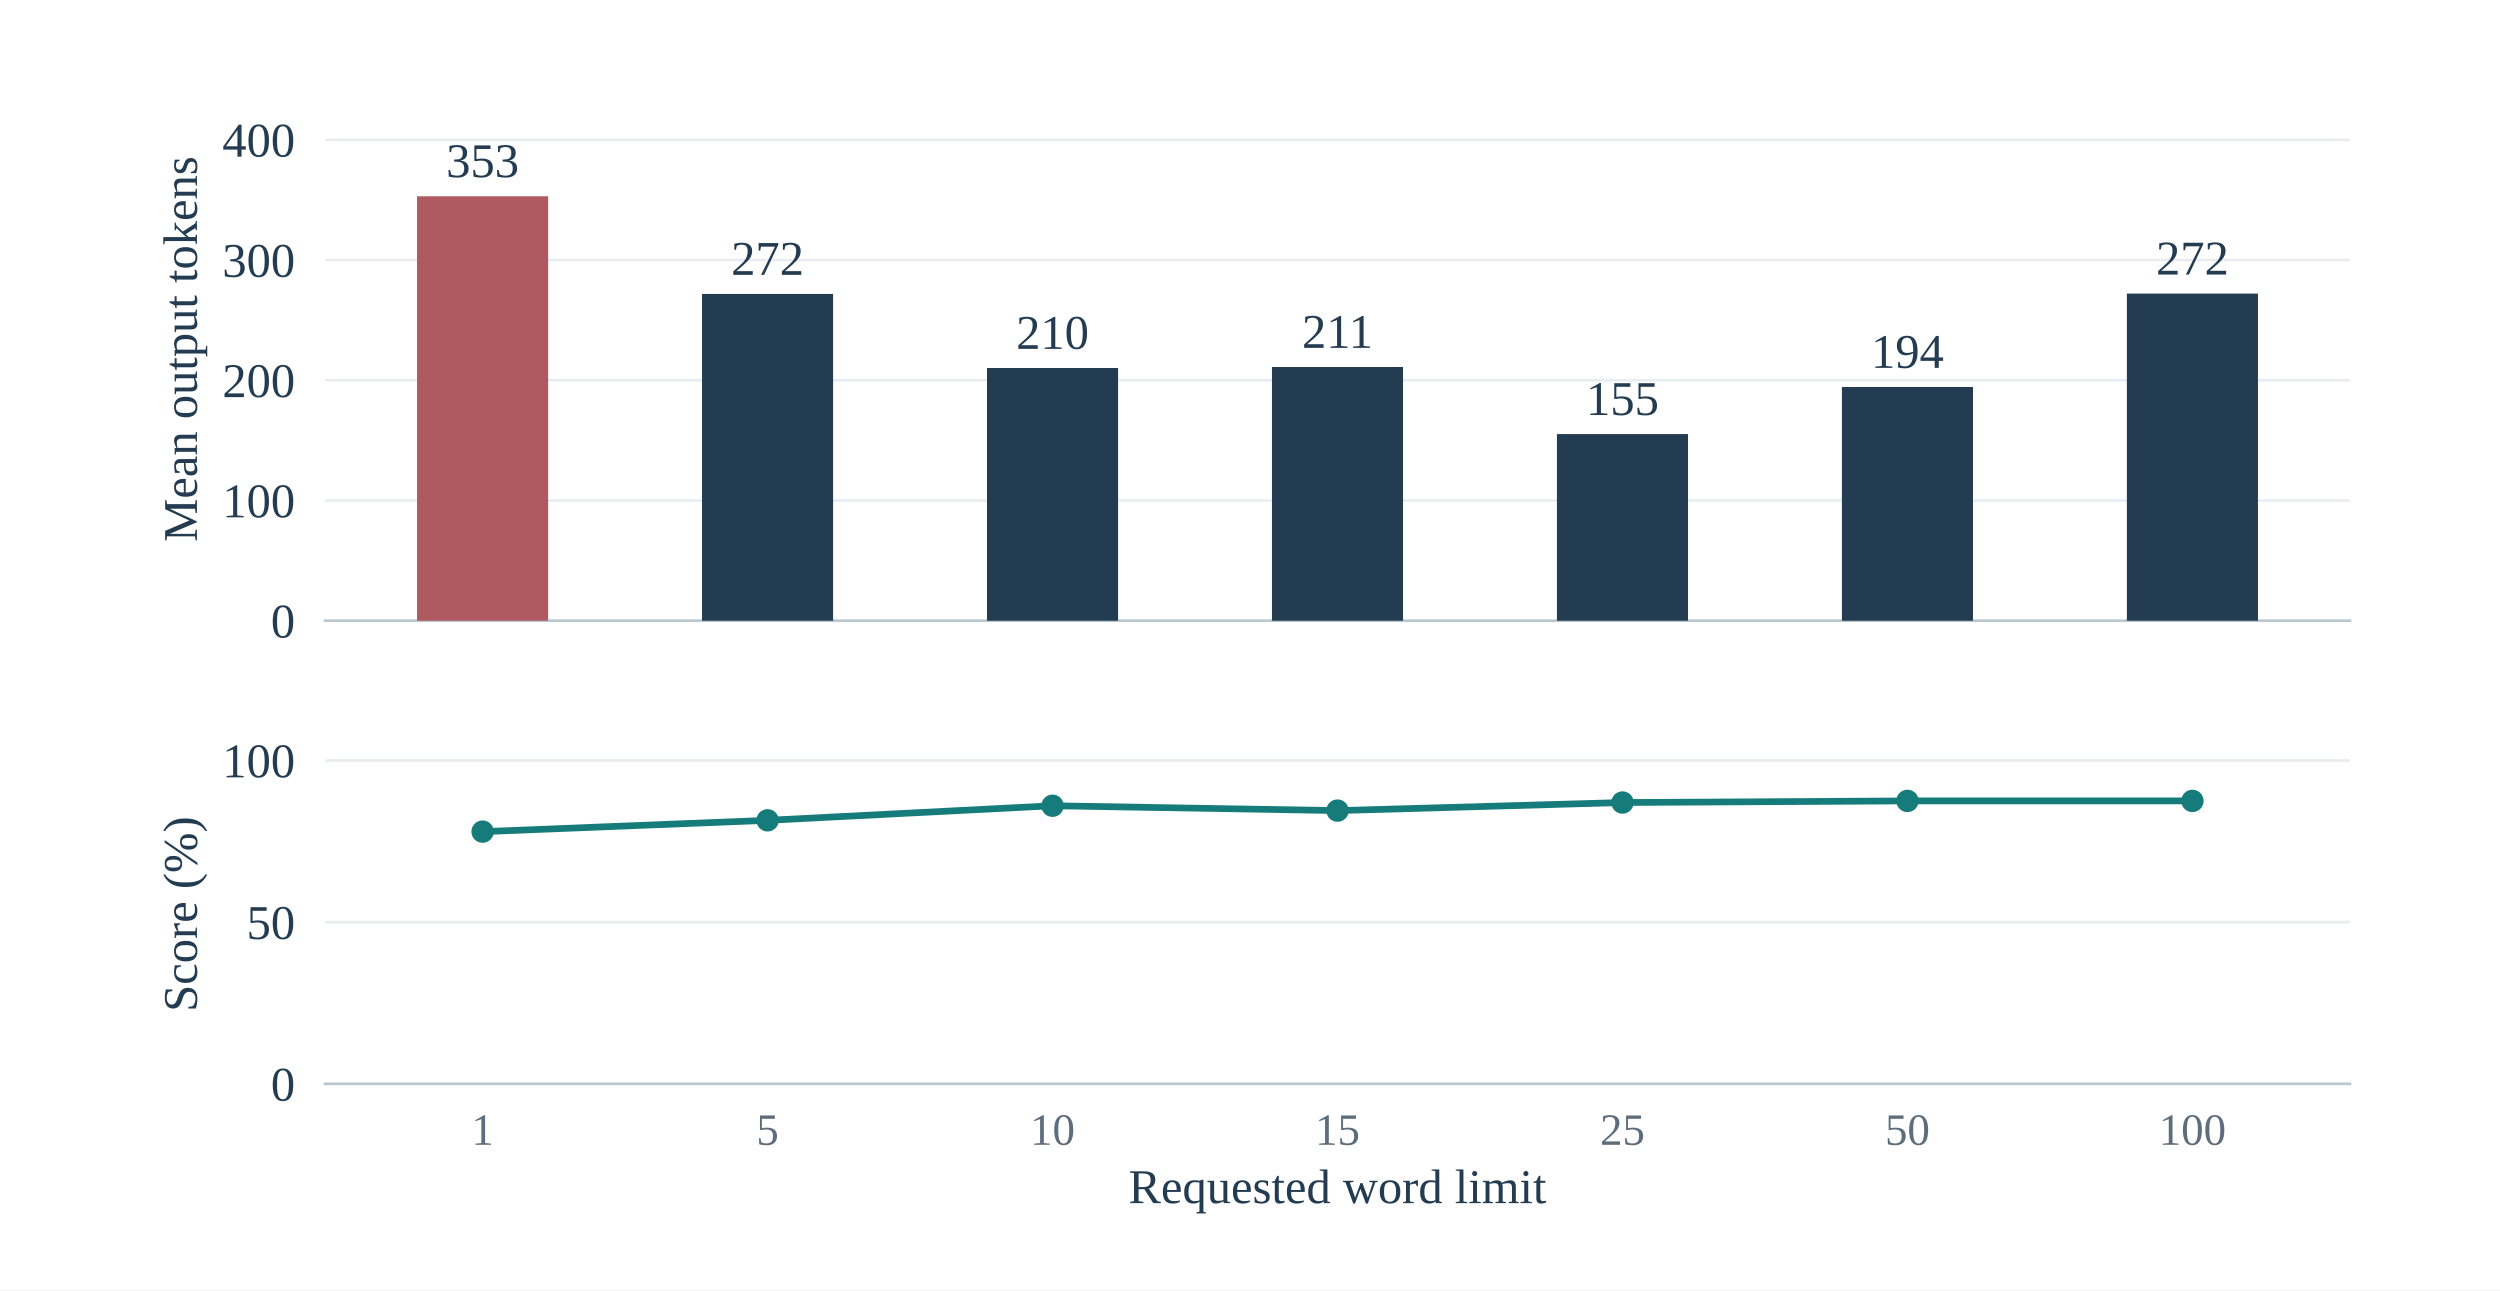
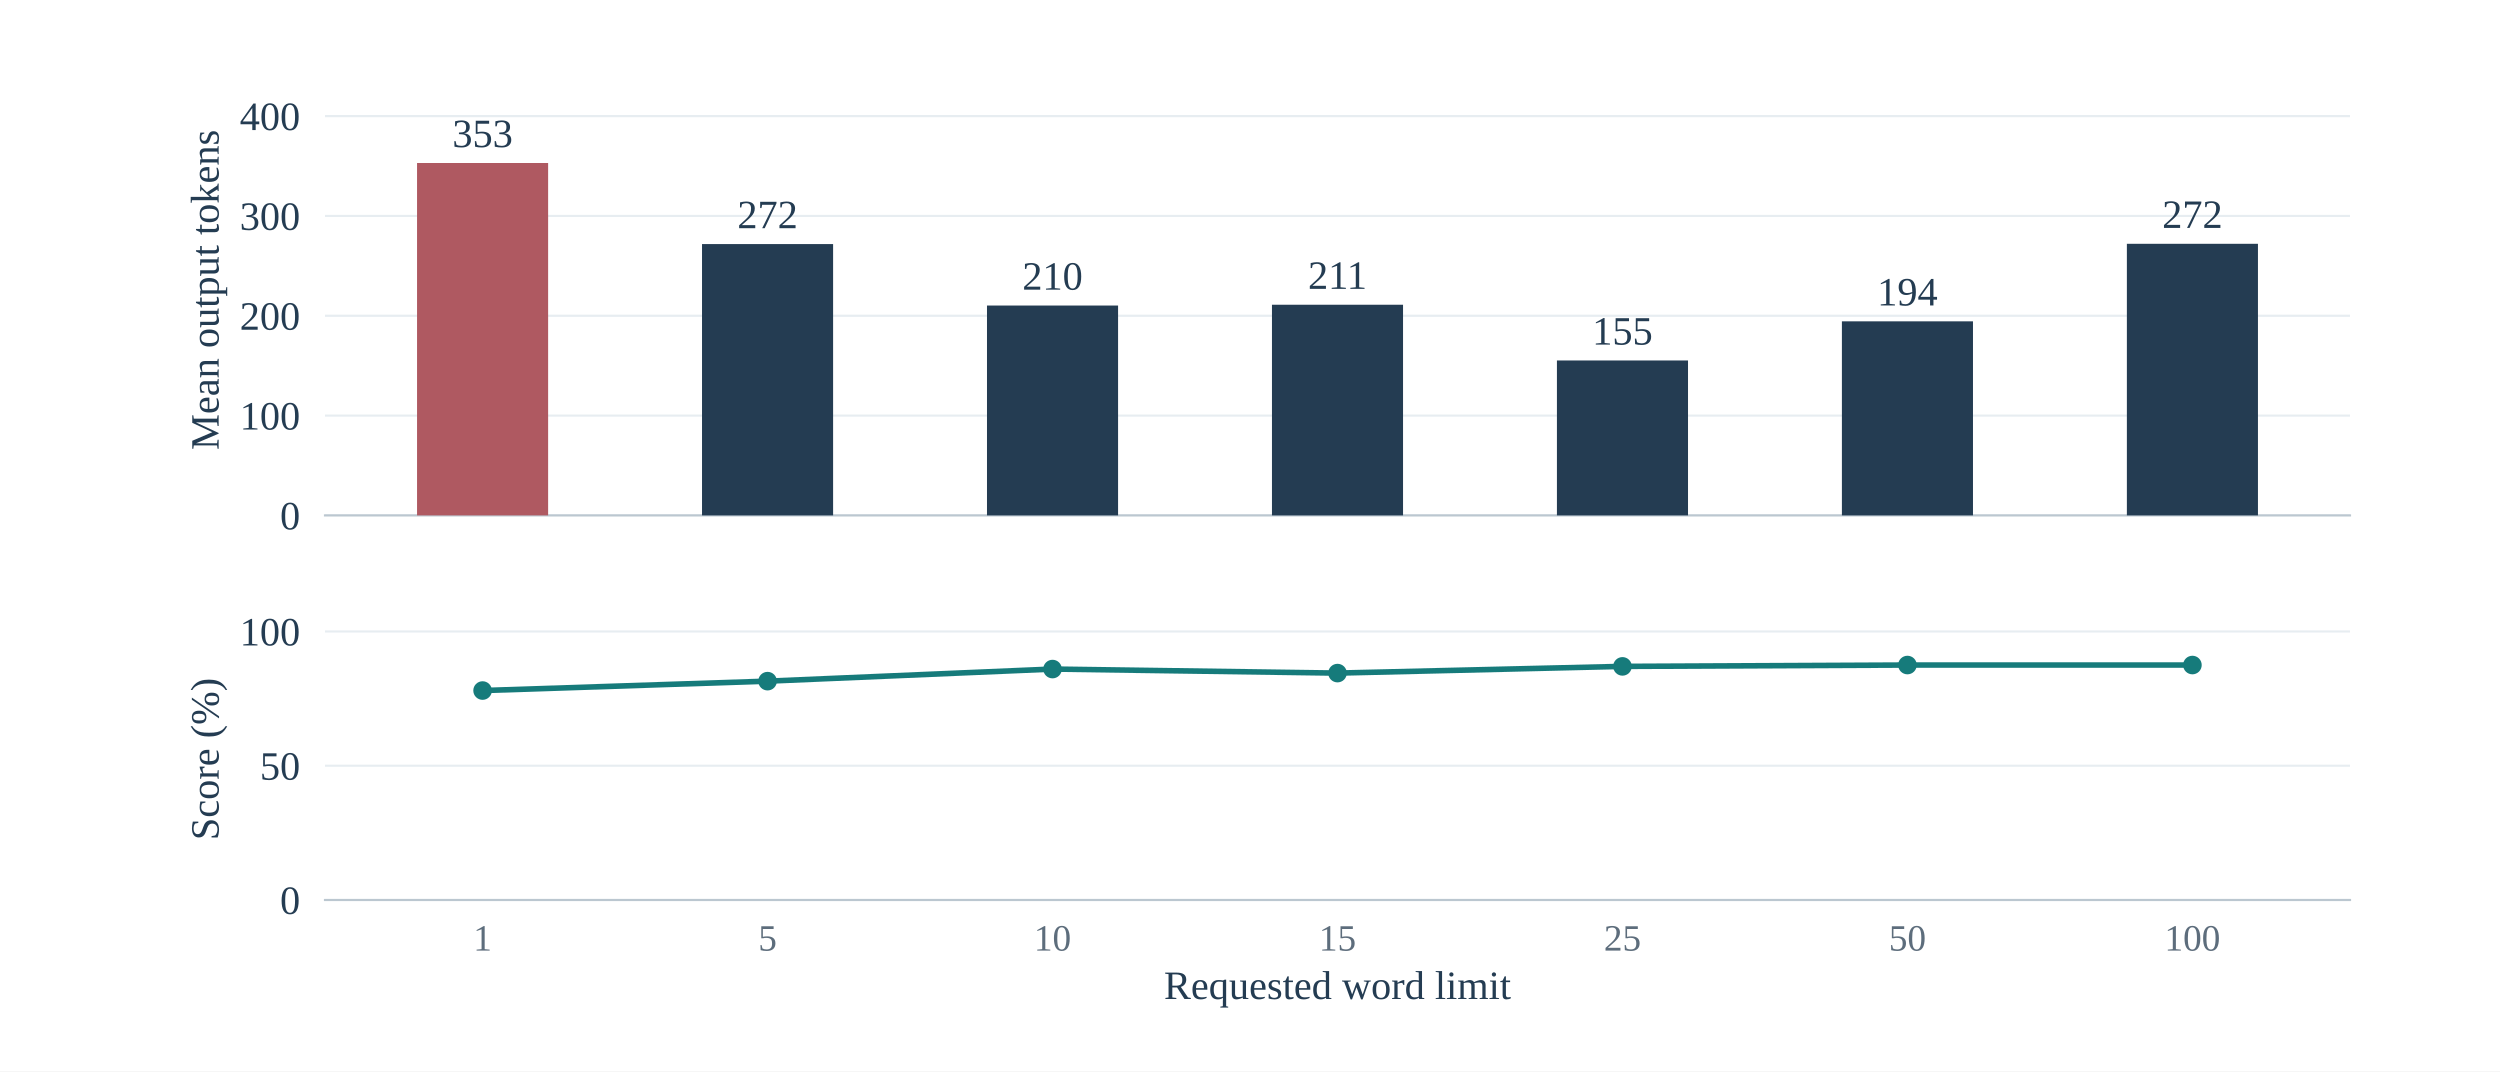
- <svg xmlns="http://www.w3.org/2000/svg" xmlns:xlink="http://www.w3.org/1999/xlink" width="669.6pt" height="345.6pt" viewBox="0 0 669.6 345.6" version="1.1">
+ <svg xmlns="http://www.w3.org/2000/svg" xmlns:xlink="http://www.w3.org/1999/xlink" width="806.4pt" height="345.6pt" viewBox="0 0 806.4 345.6" version="1.1">
  <defs>
    <style type="text/css">*{stroke-linejoin: round; stroke-linecap: butt}</style>
  </defs>
  <g id="figure_1">
    <g id="patch_1">
-       <path d="M 0 345.6  L 669.6 345.6  L 669.6 0  L 0 0  z " style="fill: #ffffff" />
+       <path d="M 0 345.6  L 806.4 345.6  L 806.4 0  L 0 0  z " style="fill: #ffffff" />
    </g>
    <g id="axes_1">
      <g id="patch_2">
-         <path d="M 87.048 166.252  L 629.424 166.252  L 629.424 20.736  L 87.048 20.736  z " style="fill: #ffffff" />
+         <path d="M 104.832 166.252  L 758.016 166.252  L 758.016 20.736  L 104.832 20.736  z " style="fill: #ffffff" />
      </g>
      <g id="matplotlib.axis_1">
        <g id="xtick_1">
          <g id="line2d_1" />
        </g>
        <g id="xtick_2">
          <g id="line2d_2" />
        </g>
        <g id="xtick_3">
          <g id="line2d_3" />
        </g>
        <g id="xtick_4">
          <g id="line2d_4" />
        </g>
        <g id="xtick_5">
          <g id="line2d_5" />
        </g>
        <g id="xtick_6">
          <g id="line2d_6" />
        </g>
        <g id="xtick_7">
          <g id="line2d_7" />
        </g>
      </g>
      <g id="matplotlib.axis_2">
        <g id="ytick_1">
          <g id="line2d_8">
-             <path d="M 87.048 166.252  L 629.424 166.252  " clip-path="url(#pe4ccd0b1dc)" style="fill: none; stroke: #e7edf1; stroke-width: 0.7; stroke-linecap: square" />
+             <path d="M 104.832 166.252  L 758.016 166.252  " clip-path="url(#p068d7bb5d2)" style="fill: none; stroke: #e7edf1; stroke-width: 0.7; stroke-linecap: square" />
          </g>
          <g id="line2d_9" />
          <g id="text_1">
-             <text style="font-size: 13px; font-family: 'Times New Roman'; text-anchor: end; fill: #243c52" x="79.048" y="170.759" transform="rotate(-0 79.048 170.7586)">0</text>
+             <text style="font-size: 13px; font-family: 'Times New Roman'; text-anchor: end; fill: #243c52" x="96.832" y="170.759" transform="rotate(-0 96.832 170.7586)">0</text>
          </g>
        </g>
        <g id="ytick_2">
          <g id="line2d_10">
-             <path d="M 87.048 134.051  L 629.424 134.051  " clip-path="url(#pe4ccd0b1dc)" style="fill: none; stroke: #e7edf1; stroke-width: 0.7; stroke-linecap: square" />
+             <path d="M 104.832 134.051  L 758.016 134.051  " clip-path="url(#p068d7bb5d2)" style="fill: none; stroke: #e7edf1; stroke-width: 0.7; stroke-linecap: square" />
          </g>
          <g id="line2d_11" />
          <g id="text_2">
-             <text style="font-size: 13px; font-family: 'Times New Roman'; text-anchor: end; fill: #243c52" x="79.048" y="138.558" transform="rotate(-0 79.048 138.5576)">100</text>
+             <text style="font-size: 13px; font-family: 'Times New Roman'; text-anchor: end; fill: #243c52" x="96.832" y="138.558" transform="rotate(-0 96.832 138.5576)">100</text>
          </g>
        </g>
        <g id="ytick_3">
          <g id="line2d_12">
-             <path d="M 87.048 101.85  L 629.424 101.85  " clip-path="url(#pe4ccd0b1dc)" style="fill: none; stroke: #e7edf1; stroke-width: 0.7; stroke-linecap: square" />
+             <path d="M 104.832 101.85  L 758.016 101.85  " clip-path="url(#p068d7bb5d2)" style="fill: none; stroke: #e7edf1; stroke-width: 0.7; stroke-linecap: square" />
          </g>
          <g id="line2d_13" />
          <g id="text_3">
-             <text style="font-size: 13px; font-family: 'Times New Roman'; text-anchor: end; fill: #243c52" x="79.048" y="106.357" transform="rotate(-0 79.048 106.3565)">200</text>
+             <text style="font-size: 13px; font-family: 'Times New Roman'; text-anchor: end; fill: #243c52" x="96.832" y="106.357" transform="rotate(-0 96.832 106.3565)">200</text>
          </g>
        </g>
        <g id="ytick_4">
          <g id="line2d_14">
-             <path d="M 87.048 69.649  L 629.424 69.649  " clip-path="url(#pe4ccd0b1dc)" style="fill: none; stroke: #e7edf1; stroke-width: 0.7; stroke-linecap: square" />
+             <path d="M 104.832 69.649  L 758.016 69.649  " clip-path="url(#p068d7bb5d2)" style="fill: none; stroke: #e7edf1; stroke-width: 0.7; stroke-linecap: square" />
          </g>
          <g id="line2d_15" />
          <g id="text_4">
-             <text style="font-size: 13px; font-family: 'Times New Roman'; text-anchor: end; fill: #243c52" x="79.048" y="74.155" transform="rotate(-0 79.048 74.15546)">300</text>
+             <text style="font-size: 13px; font-family: 'Times New Roman'; text-anchor: end; fill: #243c52" x="96.832" y="74.155" transform="rotate(-0 96.832 74.15546)">300</text>
          </g>
        </g>
        <g id="ytick_5">
          <g id="line2d_16">
-             <path d="M 87.048 37.448  L 629.424 37.448  " clip-path="url(#pe4ccd0b1dc)" style="fill: none; stroke: #e7edf1; stroke-width: 0.7; stroke-linecap: square" />
+             <path d="M 104.832 37.448  L 758.016 37.448  " clip-path="url(#p068d7bb5d2)" style="fill: none; stroke: #e7edf1; stroke-width: 0.7; stroke-linecap: square" />
          </g>
          <g id="line2d_17" />
          <g id="text_5">
-             <text style="font-size: 13px; font-family: 'Times New Roman'; text-anchor: end; fill: #243c52" x="79.048" y="41.954" transform="rotate(-0 79.048 41.95441)">400</text>
+             <text style="font-size: 13px; font-family: 'Times New Roman'; text-anchor: end; fill: #243c52" x="96.832" y="41.954" transform="rotate(-0 96.832 41.95441)">400</text>
          </g>
        </g>
        <g id="text_6">
-           <text style="font-size: 13px; font-family: 'Times New Roman'; text-anchor: middle; fill: #243c52" x="52.742" y="93.494" transform="rotate(-90 52.74234 93.49389)">Mean output tokens</text>
+           <text style="font-size: 13px; font-family: 'Times New Roman'; text-anchor: middle; fill: #243c52" x="70.526" y="93.494" transform="rotate(-90 70.52634 93.49389)">Mean output tokens</text>
        </g>
      </g>
      <g id="patch_3">
-         <path d="M 87.048 166.252  L 629.424 166.252  " style="fill: none; stroke: #bbc7d0; stroke-width: 0.7; stroke-linejoin: miter; stroke-linecap: square" />
+         <path d="M 104.832 166.252  L 758.016 166.252  " style="fill: none; stroke: #bbc7d0; stroke-width: 0.7; stroke-linejoin: miter; stroke-linecap: square" />
      </g>
      <g id="patch_4">
-         <path d="M 111.701 166.252  L 146.812 166.252  L 146.812 52.568  L 111.701 52.568  z " clip-path="url(#pe4ccd0b1dc)" style="fill: #af5961" />
+         <path d="M 134.522 166.252  L 176.805 166.252  L 176.805 52.568  L 134.522 52.568  z " clip-path="url(#p068d7bb5d2)" style="fill: #af5961" />
      </g>
      <g id="patch_5">
-         <path d="M 188.028 166.252  L 223.138 166.252  L 223.138 78.728  L 188.028 78.728  z " clip-path="url(#pe4ccd0b1dc)" style="fill: #243c52" />
+         <path d="M 226.442 166.252  L 268.725 166.252  L 268.725 78.728  L 226.442 78.728  z " clip-path="url(#p068d7bb5d2)" style="fill: #243c52" />
      </g>
      <g id="patch_6">
-         <path d="M 264.354 166.252  L 299.465 166.252  L 299.465 98.562  L 264.354 98.562  z " clip-path="url(#pe4ccd0b1dc)" style="fill: #243c52" />
+         <path d="M 318.362 166.252  L 360.646 166.252  L 360.646 98.562  L 318.362 98.562  z " clip-path="url(#p068d7bb5d2)" style="fill: #243c52" />
      </g>
      <g id="patch_7">
-         <path d="M 340.681 166.252  L 375.791 166.252  L 375.791 98.293  L 340.681 98.293  z " clip-path="url(#pe4ccd0b1dc)" style="fill: #243c52" />
+         <path d="M 410.282 166.252  L 452.566 166.252  L 452.566 98.293  L 410.282 98.293  z " clip-path="url(#p068d7bb5d2)" style="fill: #243c52" />
      </g>
      <g id="patch_8">
-         <path d="M 417.007 166.252  L 452.118 166.252  L 452.118 116.266  L 417.007 116.266  z " clip-path="url(#pe4ccd0b1dc)" style="fill: #243c52" />
+         <path d="M 502.202 166.252  L 544.486 166.252  L 544.486 116.266  L 502.202 116.266  z " clip-path="url(#p068d7bb5d2)" style="fill: #243c52" />
      </g>
      <g id="patch_9">
-         <path d="M 493.334 166.252  L 528.444 166.252  L 528.444 103.647  L 493.334 103.647  z " clip-path="url(#pe4ccd0b1dc)" style="fill: #243c52" />
+         <path d="M 594.123 166.252  L 636.406 166.252  L 636.406 103.647  L 594.123 103.647  z " clip-path="url(#p068d7bb5d2)" style="fill: #243c52" />
      </g>
      <g id="patch_10">
-         <path d="M 569.66 166.252  L 604.771 166.252  L 604.771 78.639  L 569.66 78.639  z " clip-path="url(#pe4ccd0b1dc)" style="fill: #243c52" />
+         <path d="M 686.043 166.252  L 728.326 166.252  L 728.326 78.639  L 686.043 78.639  z " clip-path="url(#p068d7bb5d2)" style="fill: #243c52" />
      </g>
      <g id="text_7">
-         <text style="font-size: 13px; font-family: 'Times New Roman'; text-anchor: middle; fill: #243c52" x="129.257" y="47.452" transform="rotate(-0 129.2565 47.45179)">353</text>
+         <text style="font-size: 13px; font-family: 'Times New Roman'; text-anchor: middle; fill: #243c52" x="155.664" y="47.452" transform="rotate(-0 155.6638 47.45179)">353</text>
      </g>
      <g id="text_8">
-         <text style="font-size: 13px; font-family: 'Times New Roman'; text-anchor: middle; fill: #243c52" x="205.583" y="73.612" transform="rotate(-0 205.583 73.61193)">272</text>
+         <text style="font-size: 13px; font-family: 'Times New Roman'; text-anchor: middle; fill: #243c52" x="247.584" y="73.612" transform="rotate(-0 247.5839 73.61193)">272</text>
      </g>
      <g id="text_9">
-         <text style="font-size: 13px; font-family: 'Times New Roman'; text-anchor: middle; fill: #243c52" x="281.91" y="93.446" transform="rotate(-0 281.9095 93.44616)">210</text>
+         <text style="font-size: 13px; font-family: 'Times New Roman'; text-anchor: middle; fill: #243c52" x="339.504" y="93.446" transform="rotate(-0 339.5039 93.44616)">210</text>
      </g>
      <g id="text_10">
-         <text style="font-size: 13px; font-family: 'Times New Roman'; text-anchor: middle; fill: #243c52" x="358.236" y="93.177" transform="rotate(-0 358.236 93.17729)">211</text>
+         <text style="font-size: 13px; font-family: 'Times New Roman'; text-anchor: middle; fill: #243c52" x="431.424" y="93.177" transform="rotate(-0 431.424 93.17729)">211</text>
      </g>
      <g id="text_11">
-         <text style="font-size: 13px; font-family: 'Times New Roman'; text-anchor: middle; fill: #243c52" x="434.562" y="111.15" transform="rotate(-0 434.5625 111.1503)">155</text>
+         <text style="font-size: 13px; font-family: 'Times New Roman'; text-anchor: middle; fill: #243c52" x="523.344" y="111.15" transform="rotate(-0 523.3441 111.1503)">155</text>
      </g>
      <g id="text_12">
-         <text style="font-size: 13px; font-family: 'Times New Roman'; text-anchor: middle; fill: #243c52" x="510.889" y="98.531" transform="rotate(-0 510.889 98.53071)">194</text>
+         <text style="font-size: 13px; font-family: 'Times New Roman'; text-anchor: middle; fill: #243c52" x="615.264" y="98.531" transform="rotate(-0 615.2641 98.53071)">194</text>
      </g>
      <g id="text_13">
-         <text style="font-size: 13px; font-family: 'Times New Roman'; text-anchor: middle; fill: #243c52" x="587.215" y="73.523" transform="rotate(-0 587.2155 73.52337)">272</text>
+         <text style="font-size: 13px; font-family: 'Times New Roman'; text-anchor: middle; fill: #243c52" x="707.184" y="73.523" transform="rotate(-0 707.1842 73.52337)">272</text>
      </g>
    </g>
    <g id="axes_2">
      <g id="patch_11">
-         <path d="M 87.048 290.304  L 629.424 290.304  L 629.424 199.357  L 87.048 199.357  z " style="fill: #ffffff" />
+         <path d="M 104.832 290.304  L 758.016 290.304  L 758.016 199.357  L 104.832 199.357  z " style="fill: #ffffff" />
      </g>
      <g id="matplotlib.axis_3">
        <g id="xtick_8">
          <g id="line2d_18" />
          <g id="text_14">
-             <text style="font-size: 12px; font-family: 'Times New Roman'; text-anchor: middle; fill: #5d6d7c" x="129.257" y="306.624" transform="rotate(-0 129.2565 306.6243)">1</text>
+             <text style="font-size: 12px; font-family: 'Times New Roman'; text-anchor: middle; fill: #5d6d7c" x="155.664" y="306.624" transform="rotate(-0 155.6638 306.6243)">1</text>
          </g>
        </g>
        <g id="xtick_9">
          <g id="line2d_19" />
          <g id="text_15">
-             <text style="font-size: 12px; font-family: 'Times New Roman'; text-anchor: middle; fill: #5d6d7c" x="205.583" y="306.624" transform="rotate(-0 205.583 306.6243)">5</text>
+             <text style="font-size: 12px; font-family: 'Times New Roman'; text-anchor: middle; fill: #5d6d7c" x="247.584" y="306.624" transform="rotate(-0 247.5839 306.6243)">5</text>
          </g>
        </g>
        <g id="xtick_10">
          <g id="line2d_20" />
          <g id="text_16">
-             <text style="font-size: 12px; font-family: 'Times New Roman'; text-anchor: middle; fill: #5d6d7c" x="281.91" y="306.624" transform="rotate(-0 281.9095 306.6243)">10</text>
+             <text style="font-size: 12px; font-family: 'Times New Roman'; text-anchor: middle; fill: #5d6d7c" x="339.504" y="306.624" transform="rotate(-0 339.5039 306.6243)">10</text>
          </g>
        </g>
        <g id="xtick_11">
          <g id="line2d_21" />
          <g id="text_17">
-             <text style="font-size: 12px; font-family: 'Times New Roman'; text-anchor: middle; fill: #5d6d7c" x="358.236" y="306.624" transform="rotate(-0 358.236 306.6243)">15</text>
+             <text style="font-size: 12px; font-family: 'Times New Roman'; text-anchor: middle; fill: #5d6d7c" x="431.424" y="306.624" transform="rotate(-0 431.424 306.6243)">15</text>
          </g>
        </g>
        <g id="xtick_12">
          <g id="line2d_22" />
          <g id="text_18">
-             <text style="font-size: 12px; font-family: 'Times New Roman'; text-anchor: middle; fill: #5d6d7c" x="434.562" y="306.624" transform="rotate(-0 434.5625 306.6243)">25</text>
+             <text style="font-size: 12px; font-family: 'Times New Roman'; text-anchor: middle; fill: #5d6d7c" x="523.344" y="306.624" transform="rotate(-0 523.3441 306.6243)">25</text>
          </g>
        </g>
        <g id="xtick_13">
          <g id="line2d_23" />
          <g id="text_19">
-             <text style="font-size: 12px; font-family: 'Times New Roman'; text-anchor: middle; fill: #5d6d7c" x="510.889" y="306.624" transform="rotate(-0 510.889 306.6243)">50</text>
+             <text style="font-size: 12px; font-family: 'Times New Roman'; text-anchor: middle; fill: #5d6d7c" x="615.264" y="306.624" transform="rotate(-0 615.2641 306.6243)">50</text>
          </g>
        </g>
        <g id="xtick_14">
          <g id="line2d_24" />
          <g id="text_20">
-             <text style="font-size: 12px; font-family: 'Times New Roman'; text-anchor: middle; fill: #5d6d7c" x="587.215" y="306.624" transform="rotate(-0 587.2155 306.6243)">100</text>
+             <text style="font-size: 12px; font-family: 'Times New Roman'; text-anchor: middle; fill: #5d6d7c" x="707.184" y="306.624" transform="rotate(-0 707.1842 306.6243)">100</text>
          </g>
        </g>
        <g id="text_21">
-           <text style="font-size: 13px; font-family: 'Times New Roman'; text-anchor: middle; fill: #243c52" x="358.236" y="322.241" transform="rotate(-0 358.236 322.241)">Requested word limit</text>
+           <text style="font-size: 13px; font-family: 'Times New Roman'; text-anchor: middle; fill: #243c52" x="431.424" y="322.241" transform="rotate(-0 431.424 322.241)">Requested word limit</text>
        </g>
      </g>
      <g id="matplotlib.axis_4">
        <g id="ytick_6">
          <g id="line2d_25">
-             <path d="M 87.048 290.304  L 629.424 290.304  " clip-path="url(#p61b17230eb)" style="fill: none; stroke: #e7edf1; stroke-width: 0.7; stroke-linecap: square" />
+             <path d="M 104.832 290.304  L 758.016 290.304  " clip-path="url(#p2095ffcd35)" style="fill: none; stroke: #e7edf1; stroke-width: 0.7; stroke-linecap: square" />
          </g>
          <g id="line2d_26" />
          <g id="text_22">
-             <text style="font-size: 13px; font-family: 'Times New Roman'; text-anchor: end; fill: #243c52" x="79.048" y="294.811" transform="rotate(-0 79.048 294.8108)">0</text>
+             <text style="font-size: 13px; font-family: 'Times New Roman'; text-anchor: end; fill: #243c52" x="96.832" y="294.811" transform="rotate(-0 96.832 294.8108)">0</text>
          </g>
        </g>
        <g id="ytick_7">
          <g id="line2d_27">
-             <path d="M 87.048 246.996  L 629.424 246.996  " clip-path="url(#p61b17230eb)" style="fill: none; stroke: #e7edf1; stroke-width: 0.7; stroke-linecap: square" />
+             <path d="M 104.832 246.996  L 758.016 246.996  " clip-path="url(#p2095ffcd35)" style="fill: none; stroke: #e7edf1; stroke-width: 0.7; stroke-linecap: square" />
          </g>
          <g id="line2d_28" />
          <g id="text_23">
-             <text style="font-size: 13px; font-family: 'Times New Roman'; text-anchor: end; fill: #243c52" x="79.048" y="251.503" transform="rotate(-0 79.048 251.5026)">50</text>
+             <text style="font-size: 13px; font-family: 'Times New Roman'; text-anchor: end; fill: #243c52" x="96.832" y="251.503" transform="rotate(-0 96.832 251.5026)">50</text>
          </g>
        </g>
        <g id="ytick_8">
          <g id="line2d_29">
-             <path d="M 87.048 203.687  L 629.424 203.687  " clip-path="url(#p61b17230eb)" style="fill: none; stroke: #e7edf1; stroke-width: 0.7; stroke-linecap: square" />
+             <path d="M 104.832 203.687  L 758.016 203.687  " clip-path="url(#p2095ffcd35)" style="fill: none; stroke: #e7edf1; stroke-width: 0.7; stroke-linecap: square" />
          </g>
          <g id="line2d_30" />
          <g id="text_24">
-             <text style="font-size: 13px; font-family: 'Times New Roman'; text-anchor: end; fill: #243c52" x="79.048" y="208.194" transform="rotate(-0 79.048 208.1943)">100</text>
+             <text style="font-size: 13px; font-family: 'Times New Roman'; text-anchor: end; fill: #243c52" x="96.832" y="208.194" transform="rotate(-0 96.832 208.1943)">100</text>
          </g>
        </g>
        <g id="text_25">
-           <text style="font-size: 13px; font-family: 'Times New Roman'; text-anchor: middle; fill: #243c52" x="52.742" y="244.83" transform="rotate(-90 52.74234 244.8303)">Score (%)</text>
+           <text style="font-size: 13px; font-family: 'Times New Roman'; text-anchor: middle; fill: #243c52" x="70.526" y="244.83" transform="rotate(-90 70.52634 244.8303)">Score (%)</text>
        </g>
      </g>
      <g id="line2d_31">
-         <path d="M 129.257 222.743  L 205.583 219.712  L 281.91 215.814  L 358.236 217.113  L 434.562 214.948  L 510.889 214.515  L 587.215 214.515  " clip-path="url(#p61b17230eb)" style="fill: none; stroke: #167b7b; stroke-width: 1.8; stroke-linecap: square" />
+         <path d="M 155.664 222.743  L 247.584 219.712  L 339.504 215.814  L 431.424 217.113  L 523.344 214.948  L 615.264 214.515  L 707.184 214.515  " clip-path="url(#p2095ffcd35)" style="fill: none; stroke: #167b7b; stroke-width: 1.8; stroke-linecap: square" />
        <defs>
-           <path id="mcfdbb0769b" d="M 0 2.5  C 0.663 2.5 1.299 2.237 1.768 1.768  C 2.237 1.299 2.5 0.663 2.5 0  C 2.5 -0.663 2.237 -1.299 1.768 -1.768  C 1.299 -2.237 0.663 -2.5 0 -2.5  C -0.663 -2.5 -1.299 -2.237 -1.768 -1.768  C -2.237 -1.299 -2.5 -0.663 -2.5 0  C -2.5 0.663 -2.237 1.299 -1.768 1.768  C -1.299 2.237 -0.663 2.5 0 2.5  z " style="stroke: #167b7b" />
+           <path id="m0dbb13f9b2" d="M 0 2.5  C 0.663 2.5 1.299 2.237 1.768 1.768  C 2.237 1.299 2.5 0.663 2.5 0  C 2.5 -0.663 2.237 -1.299 1.768 -1.768  C 1.299 -2.237 0.663 -2.5 0 -2.5  C -0.663 -2.5 -1.299 -2.237 -1.768 -1.768  C -2.237 -1.299 -2.5 -0.663 -2.5 0  C -2.5 0.663 -2.237 1.299 -1.768 1.768  C -1.299 2.237 -0.663 2.5 0 2.5  z " style="stroke: #167b7b" />
        </defs>
-         <g clip-path="url(#p61b17230eb)">
-           <use xlink:href="#mcfdbb0769b" x="129.257" y="222.743" style="fill: #167b7b; stroke: #167b7b" />
-           <use xlink:href="#mcfdbb0769b" x="205.583" y="219.712" style="fill: #167b7b; stroke: #167b7b" />
-           <use xlink:href="#mcfdbb0769b" x="281.91" y="215.814" style="fill: #167b7b; stroke: #167b7b" />
-           <use xlink:href="#mcfdbb0769b" x="358.236" y="217.113" style="fill: #167b7b; stroke: #167b7b" />
-           <use xlink:href="#mcfdbb0769b" x="434.562" y="214.948" style="fill: #167b7b; stroke: #167b7b" />
-           <use xlink:href="#mcfdbb0769b" x="510.889" y="214.515" style="fill: #167b7b; stroke: #167b7b" />
-           <use xlink:href="#mcfdbb0769b" x="587.215" y="214.515" style="fill: #167b7b; stroke: #167b7b" />
+         <g clip-path="url(#p2095ffcd35)">
+           <use xlink:href="#m0dbb13f9b2" x="155.664" y="222.743" style="fill: #167b7b; stroke: #167b7b" />
+           <use xlink:href="#m0dbb13f9b2" x="247.584" y="219.712" style="fill: #167b7b; stroke: #167b7b" />
+           <use xlink:href="#m0dbb13f9b2" x="339.504" y="215.814" style="fill: #167b7b; stroke: #167b7b" />
+           <use xlink:href="#m0dbb13f9b2" x="431.424" y="217.113" style="fill: #167b7b; stroke: #167b7b" />
+           <use xlink:href="#m0dbb13f9b2" x="523.344" y="214.948" style="fill: #167b7b; stroke: #167b7b" />
+           <use xlink:href="#m0dbb13f9b2" x="615.264" y="214.515" style="fill: #167b7b; stroke: #167b7b" />
+           <use xlink:href="#m0dbb13f9b2" x="707.184" y="214.515" style="fill: #167b7b; stroke: #167b7b" />
        </g>
      </g>
      <g id="patch_12">
-         <path d="M 87.048 290.304  L 629.424 290.304  " style="fill: none; stroke: #bbc7d0; stroke-width: 0.7; stroke-linejoin: miter; stroke-linecap: square" />
+         <path d="M 104.832 290.304  L 758.016 290.304  " style="fill: none; stroke: #bbc7d0; stroke-width: 0.7; stroke-linejoin: miter; stroke-linecap: square" />
      </g>
    </g>
  </g>
  <defs>
-     <clipPath id="pe4ccd0b1dc">
-       <rect x="87.048" y="20.736" width="542.376" height="145.516" />
+     <clipPath id="p068d7bb5d2">
+       <rect x="104.832" y="20.736" width="653.184" height="145.516" />
    </clipPath>
-     <clipPath id="p61b17230eb">
-       <rect x="87.048" y="199.357" width="542.376" height="90.947" />
+     <clipPath id="p2095ffcd35">
+       <rect x="104.832" y="199.357" width="653.184" height="90.947" />
    </clipPath>
  </defs>
</svg>
